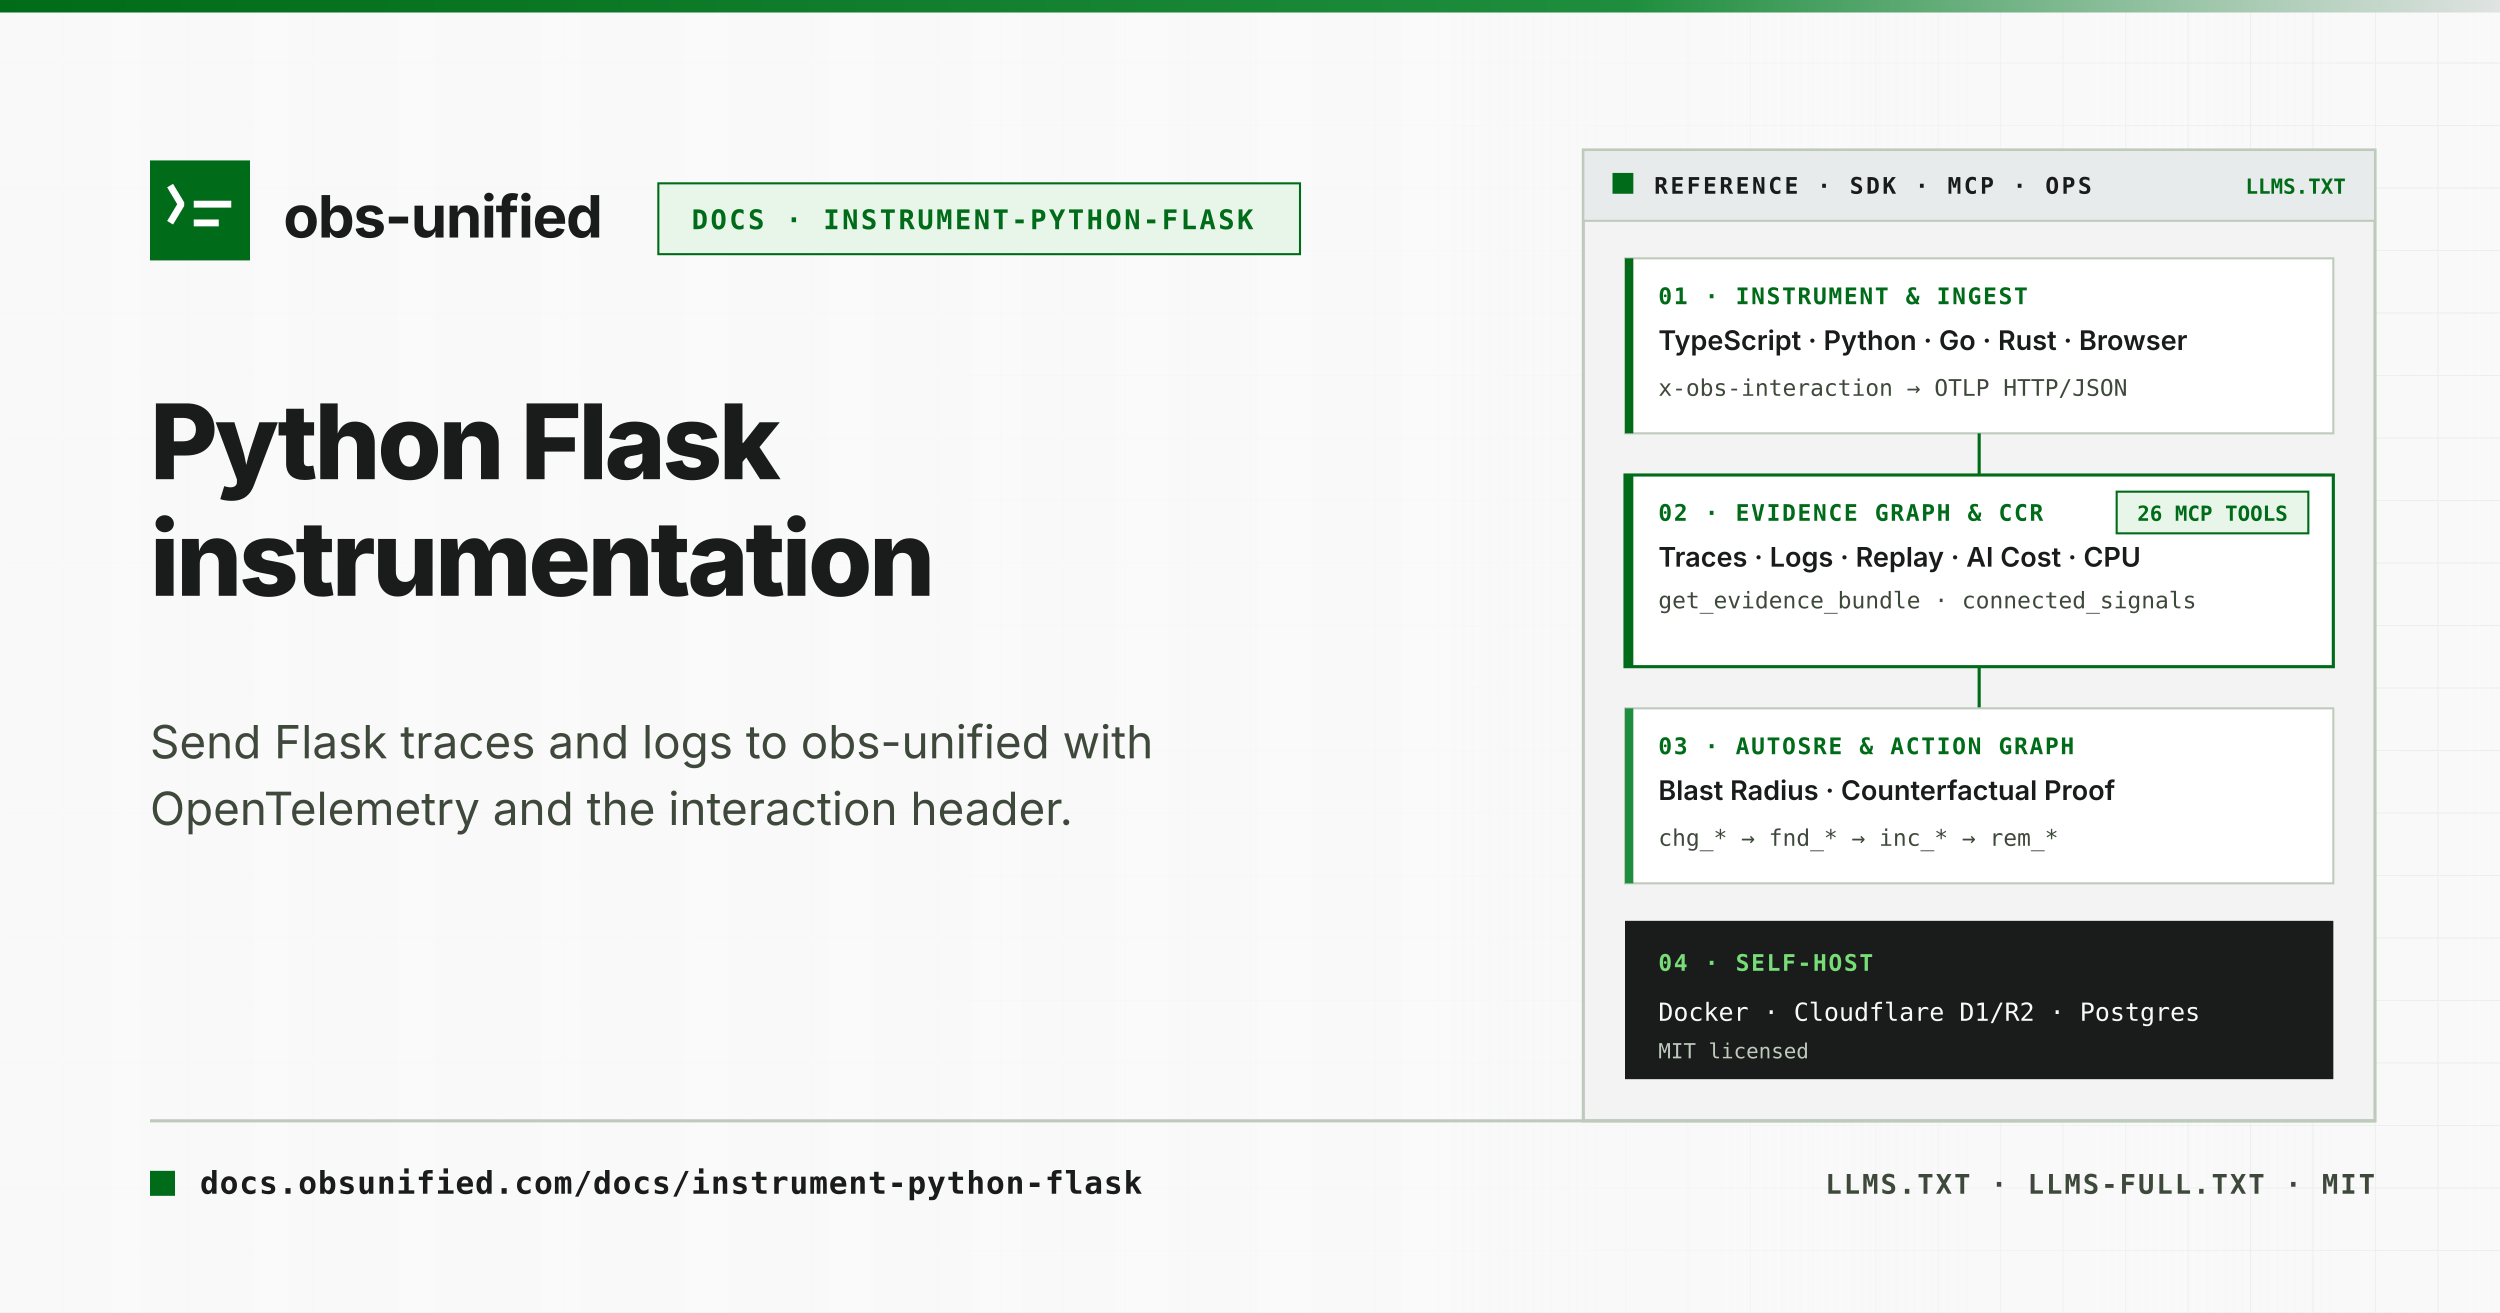
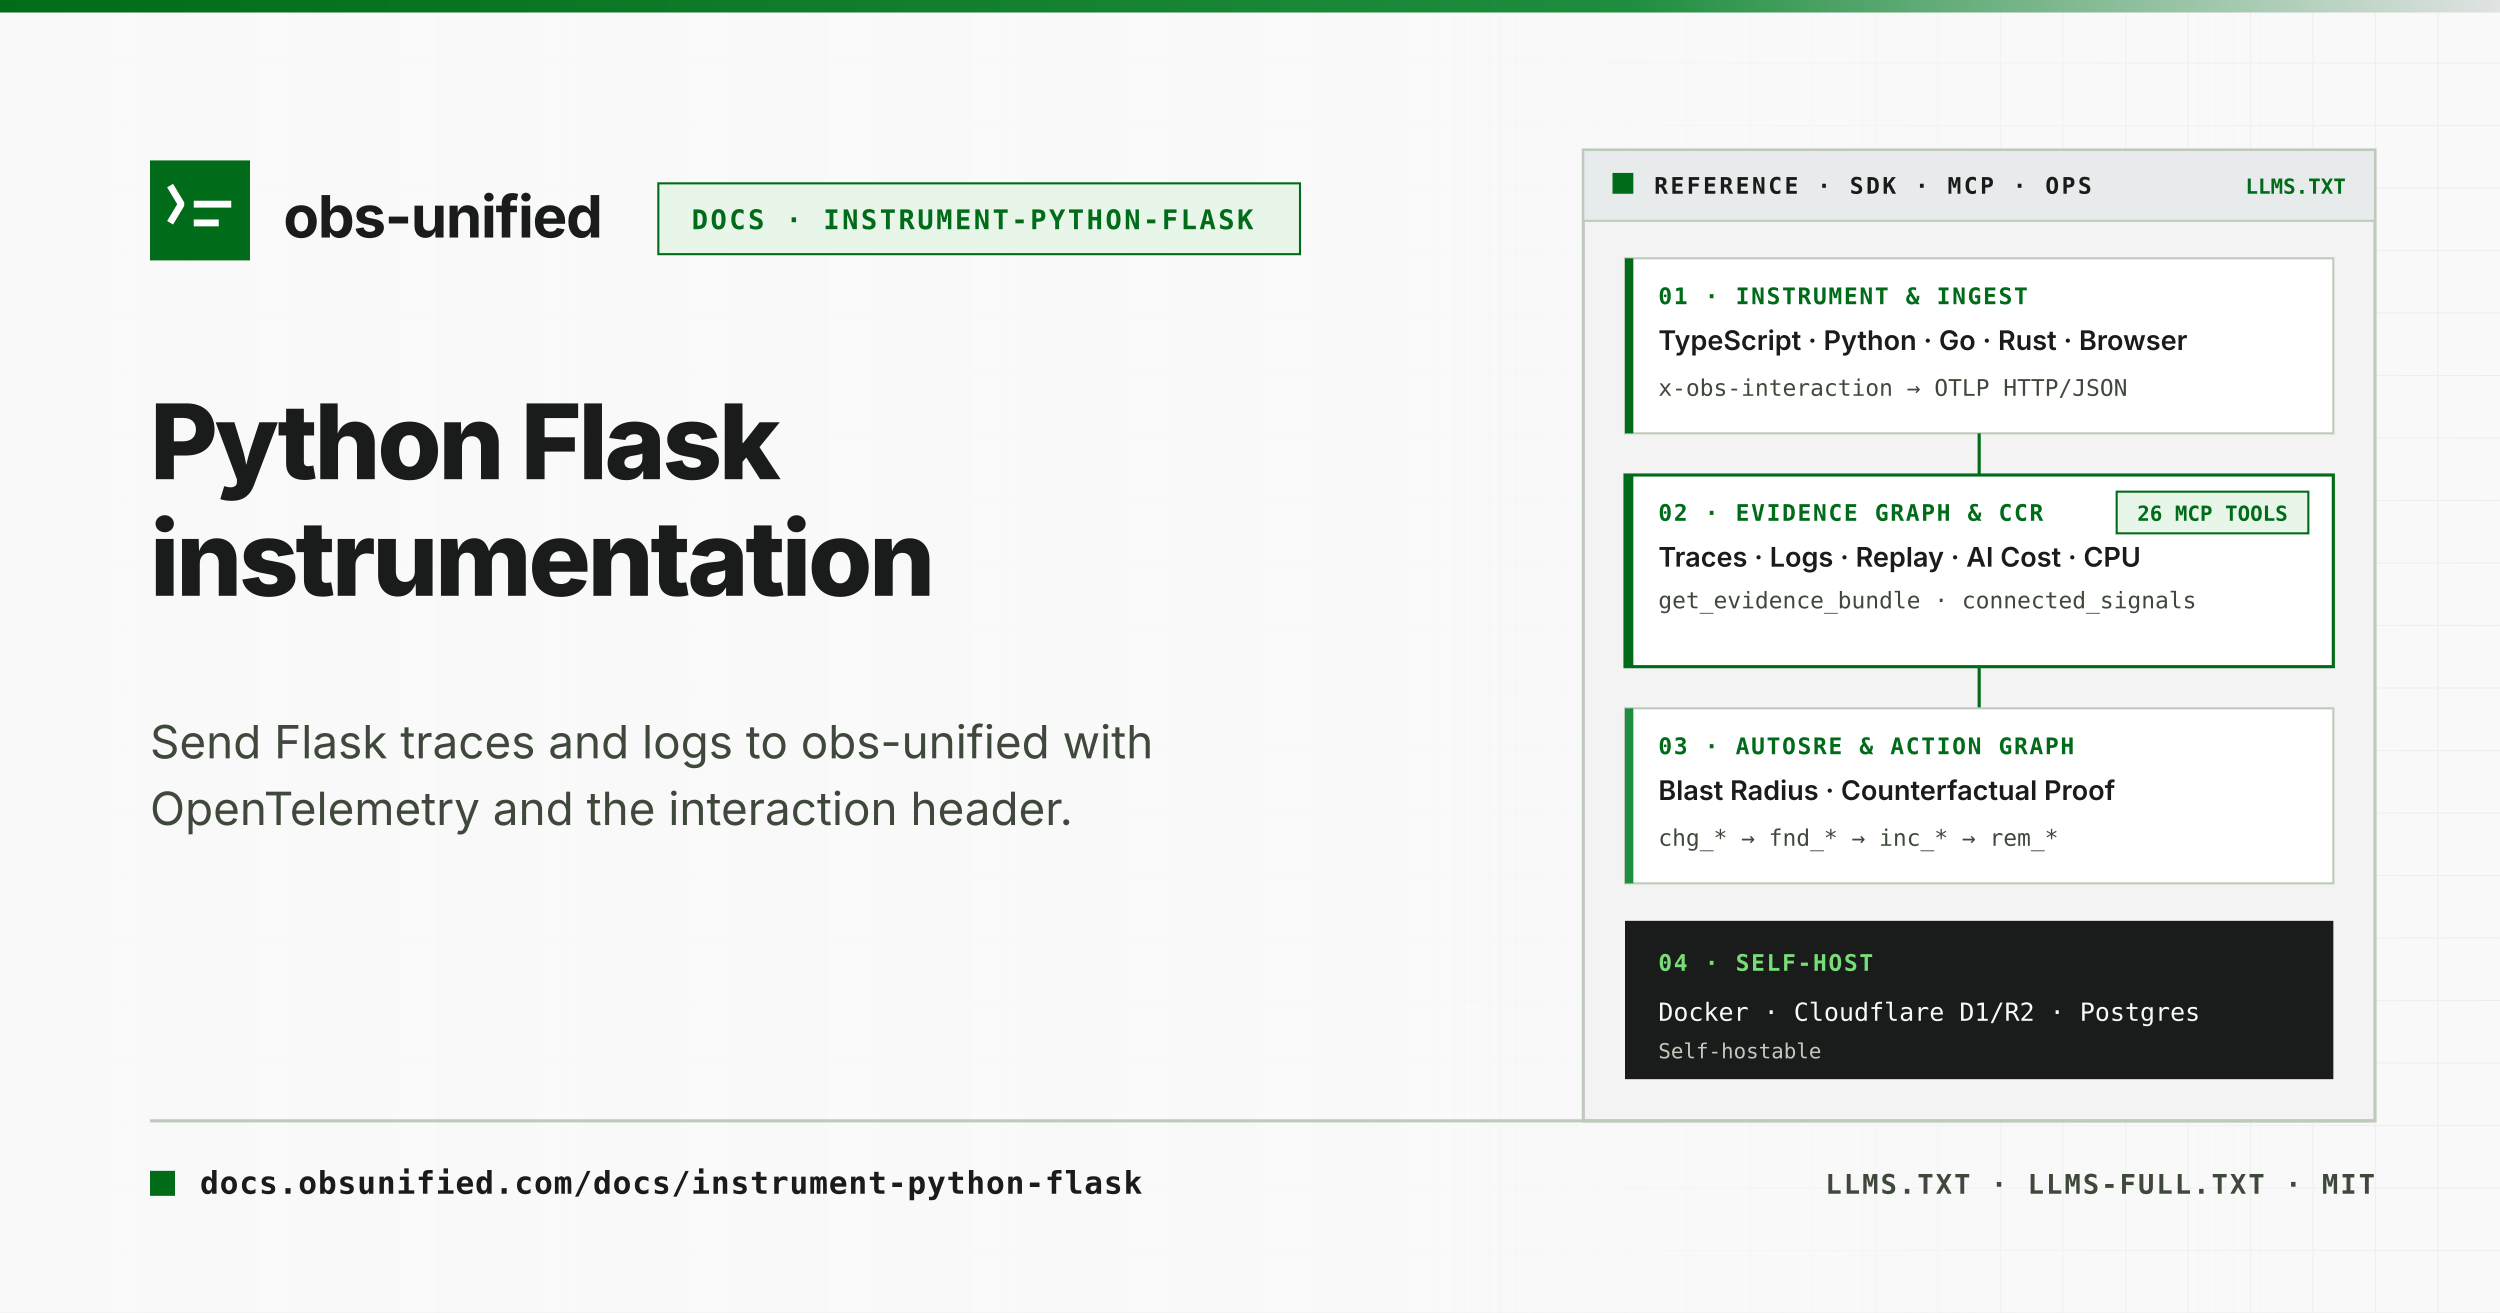
<svg xmlns="http://www.w3.org/2000/svg" viewBox="0 0 1200 630" width="1200" height="630" role="img" aria-label="Python Flask instrumentation — obs-unified documentation">
  <defs>
    <pattern id="grid" width="30" height="30" patternUnits="userSpaceOnUse">
      <path d="M 30 0 L 0 0 0 30" fill="none" stroke="#E2E4E4" stroke-width="1" />
    </pattern>
    <linearGradient id="surfaceFade" x1="0" y1="0" x2="1" y2="0">
      <stop offset="0%" stop-color="#F9F9F9" stop-opacity="0.97" />
      <stop offset="58%" stop-color="#F9F9F9" stop-opacity="0.93" />
      <stop offset="100%" stop-color="#F9F9F9" stop-opacity="0.45" />
    </linearGradient>
    <linearGradient id="accentBar" x1="0" y1="0" x2="1" y2="0">
      <stop offset="0%" stop-color="#006B18" />
      <stop offset="65%" stop-color="#1E8E3E" />
      <stop offset="100%" stop-color="#E2E4E4" />
    </linearGradient>
  </defs>
  <rect width="1200" height="630" fill="#F9F9F9" />
  <rect width="1200" height="630" fill="url(#grid)" />
  <rect width="1200" height="630" fill="url(#surfaceFade)" />
  <rect x="0" y="0" width="1200" height="6" fill="url(#accentBar)" />
  <g transform="translate(760, 72)">
    <rect x="0" y="0" width="380" height="466" fill="#F3F3F3" stroke="#BECABC" stroke-width="1.5" />
    <rect x="0" y="0" width="380" height="34" fill="#E8EBEB" stroke="#BECABC" stroke-width="1" />
    <rect x="14" y="11" width="10" height="10" fill="#006B18" />
    <text x="34" y="21" font-family="'JetBrains Mono', 'SFMono-Regular', Menlo, monospace" font-size="11" font-weight="700" fill="#1A1C1C" letter-spacing="1.2">REFERENCE · SDK · MCP · OPS</text>
    <text x="366" y="21" text-anchor="end" font-family="'JetBrains Mono', 'SFMono-Regular', Menlo, monospace" font-size="10" font-weight="600" fill="#006B18">LLMS.TXT</text>
    <rect x="20" y="52" width="340" height="84" fill="#FFFFFF" stroke="#BECABC" stroke-width="1" />
    <rect x="20" y="52" width="4" height="84" fill="#006B18" />
    <text x="36" y="74" font-family="'JetBrains Mono', 'SFMono-Regular', Menlo, monospace" font-size="11" font-weight="700" fill="#006B18" letter-spacing="0.8">01 · INSTRUMENT &amp; INGEST</text>
    <text x="36" y="96" font-family="'Inter', -apple-system, sans-serif" font-size="13" font-weight="600" fill="#1A1C1C">TypeScript · Python · Go · Rust · Browser</text>
    <text x="36" y="118" font-family="'JetBrains Mono', 'SFMono-Regular', Menlo, monospace" font-size="11" font-weight="500" fill="#3E493B">x-obs-interaction → OTLP HTTP/JSON</text>
    <line x1="190" y1="136" x2="190" y2="156" stroke="#006B18" stroke-width="1.5" />
    <rect x="20" y="156" width="340" height="92" fill="#FFFFFF" stroke="#006B18" stroke-width="1.5" />
    <rect x="20" y="156" width="4" height="92" fill="#006B18" />
    <text x="36" y="178" font-family="'JetBrains Mono', 'SFMono-Regular', Menlo, monospace" font-size="11" font-weight="700" fill="#006B18" letter-spacing="0.8">02 · EVIDENCE GRAPH &amp; CCR</text>
    <text x="36" y="200" font-family="'Inter', -apple-system, sans-serif" font-size="13" font-weight="600" fill="#1A1C1C">Traces · Logs · Replay · AI Cost · CPU</text>
    <text x="36" y="220" font-family="'JetBrains Mono', 'SFMono-Regular', Menlo, monospace" font-size="11" font-weight="500" fill="#3E493B">get_evidence_bundle · connected_signals</text>
    <rect x="256" y="164" width="92" height="20" fill="#E8F5E9" stroke="#006B18" stroke-width="1" />
    <text x="302" y="178" text-anchor="middle" font-family="'JetBrains Mono', 'SFMono-Regular', Menlo, monospace" font-size="10" font-weight="700" fill="#006B18">26 MCP TOOLS</text>
    <line x1="190" y1="248" x2="190" y2="268" stroke="#006B18" stroke-width="1.5" />
    <rect x="20" y="268" width="340" height="84" fill="#FFFFFF" stroke="#BECABC" stroke-width="1" />
    <rect x="20" y="268" width="4" height="84" fill="#1E8E3E" />
    <text x="36" y="290" font-family="'JetBrains Mono', 'SFMono-Regular', Menlo, monospace" font-size="11" font-weight="700" fill="#006B18" letter-spacing="0.8">03 · AUTOSRE &amp; ACTION GRAPH</text>
    <text x="36" y="312" font-family="'Inter', -apple-system, sans-serif" font-size="13" font-weight="600" fill="#1A1C1C">Blast Radius · Counterfactual Proof</text>
    <text x="36" y="334" font-family="'JetBrains Mono', 'SFMono-Regular', Menlo, monospace" font-size="11" font-weight="500" fill="#3E493B">chg_* → fnd_* → inc_* → rem_*</text>
    <rect x="20" y="370" width="340" height="76" fill="#1A1C1C" />
    <text x="36" y="394" font-family="'JetBrains Mono', 'SFMono-Regular', Menlo, monospace" font-size="11" font-weight="700" fill="#78DC77" letter-spacing="0.8">04 · SELF-HOST</text>
    <text x="36" y="418" font-family="'JetBrains Mono', 'SFMono-Regular', Menlo, monospace" font-size="12" font-weight="500" fill="#F9F9F9">Docker · Cloudflare D1/R2 · Postgres</text>
-     <text x="36" y="436" font-family="'JetBrains Mono', 'SFMono-Regular', Menlo, monospace" font-size="10" font-weight="500" fill="#BECABC">MIT licensed</text>
+     <text x="36" y="436" font-family="'JetBrains Mono', 'SFMono-Regular', Menlo, monospace" font-size="10" font-weight="500" fill="#BECABC">Self-hostable</text>
  </g>
  <g transform="translate(72, 72)">
    <g transform="translate(0, 5) scale(1.5)">
      <rect width="32" height="32" fill="#006B18" />
      <path d="M7 9 L10 14 L7 19" fill="none" stroke="#FFFFFF" stroke-width="2.2" stroke-linejoin="bevel" stroke-linecap="square" />
      <rect x="14" y="12.9" width="12" height="2.2" fill="#FFFFFF" />
      <rect x="14" y="18.9" width="8" height="2.2" fill="#FFFFFF" />
    </g>
    <text x="64" y="42" font-family="'Inter', -apple-system, BlinkMacSystemFont, 'Segoe UI', sans-serif" font-size="28" font-weight="700" fill="#1A1C1C" letter-spacing="-0.6">obs-unified</text>
    <rect x="244" y="16" width="308" height="34" fill="#E8F5E9" stroke="#006B18" stroke-width="1" />
    <text x="260" y="38" font-family="'JetBrains Mono', 'SFMono-Regular', Menlo, monospace" font-size="13" font-weight="700" fill="#006B18" letter-spacing="1.2">DOCS · INSTRUMENT-PYTHON-FLASK</text>
  </g>
  <text x="72" y="230" font-family="'Inter', -apple-system, BlinkMacSystemFont, 'Segoe UI', sans-serif" font-size="50" font-weight="800" fill="#1A1C1C" letter-spacing="-1.6">Python Flask</text>
  <text x="72" y="286" font-family="'Inter', -apple-system, BlinkMacSystemFont, 'Segoe UI', sans-serif" font-size="50" font-weight="800" fill="#1A1C1C" letter-spacing="-1.6">instrumentation</text>
  <text x="72" y="364" font-family="'Inter', -apple-system, BlinkMacSystemFont, 'Segoe UI', sans-serif" font-size="22" font-weight="400" fill="#3E493B">Send Flask traces and logs to obs-unified with</text>
  <text x="72" y="396" font-family="'Inter', -apple-system, BlinkMacSystemFont, 'Segoe UI', sans-serif" font-size="22" font-weight="400" fill="#3E493B">OpenTelemetry and the interaction header.</text>
  <line x1="72" y1="538" x2="1140" y2="538" stroke="#BECABC" stroke-width="1.5" />
  <rect x="72" y="562" width="12" height="12" fill="#006B18" />
  <text x="96" y="573" font-family="'JetBrains Mono', 'SFMono-Regular', Menlo, monospace" font-size="15" font-weight="700" fill="#1A1C1C" letter-spacing="0.4">docs.obsunified.com/docs/instrument-python-flask</text>
  <text x="1140" y="573" text-anchor="end" font-family="'JetBrains Mono', 'SFMono-Regular', Menlo, monospace" font-size="13" font-weight="600" fill="#3E493B" letter-spacing="1">LLMS.TXT · LLMS-FULL.TXT · MIT</text>
</svg>
